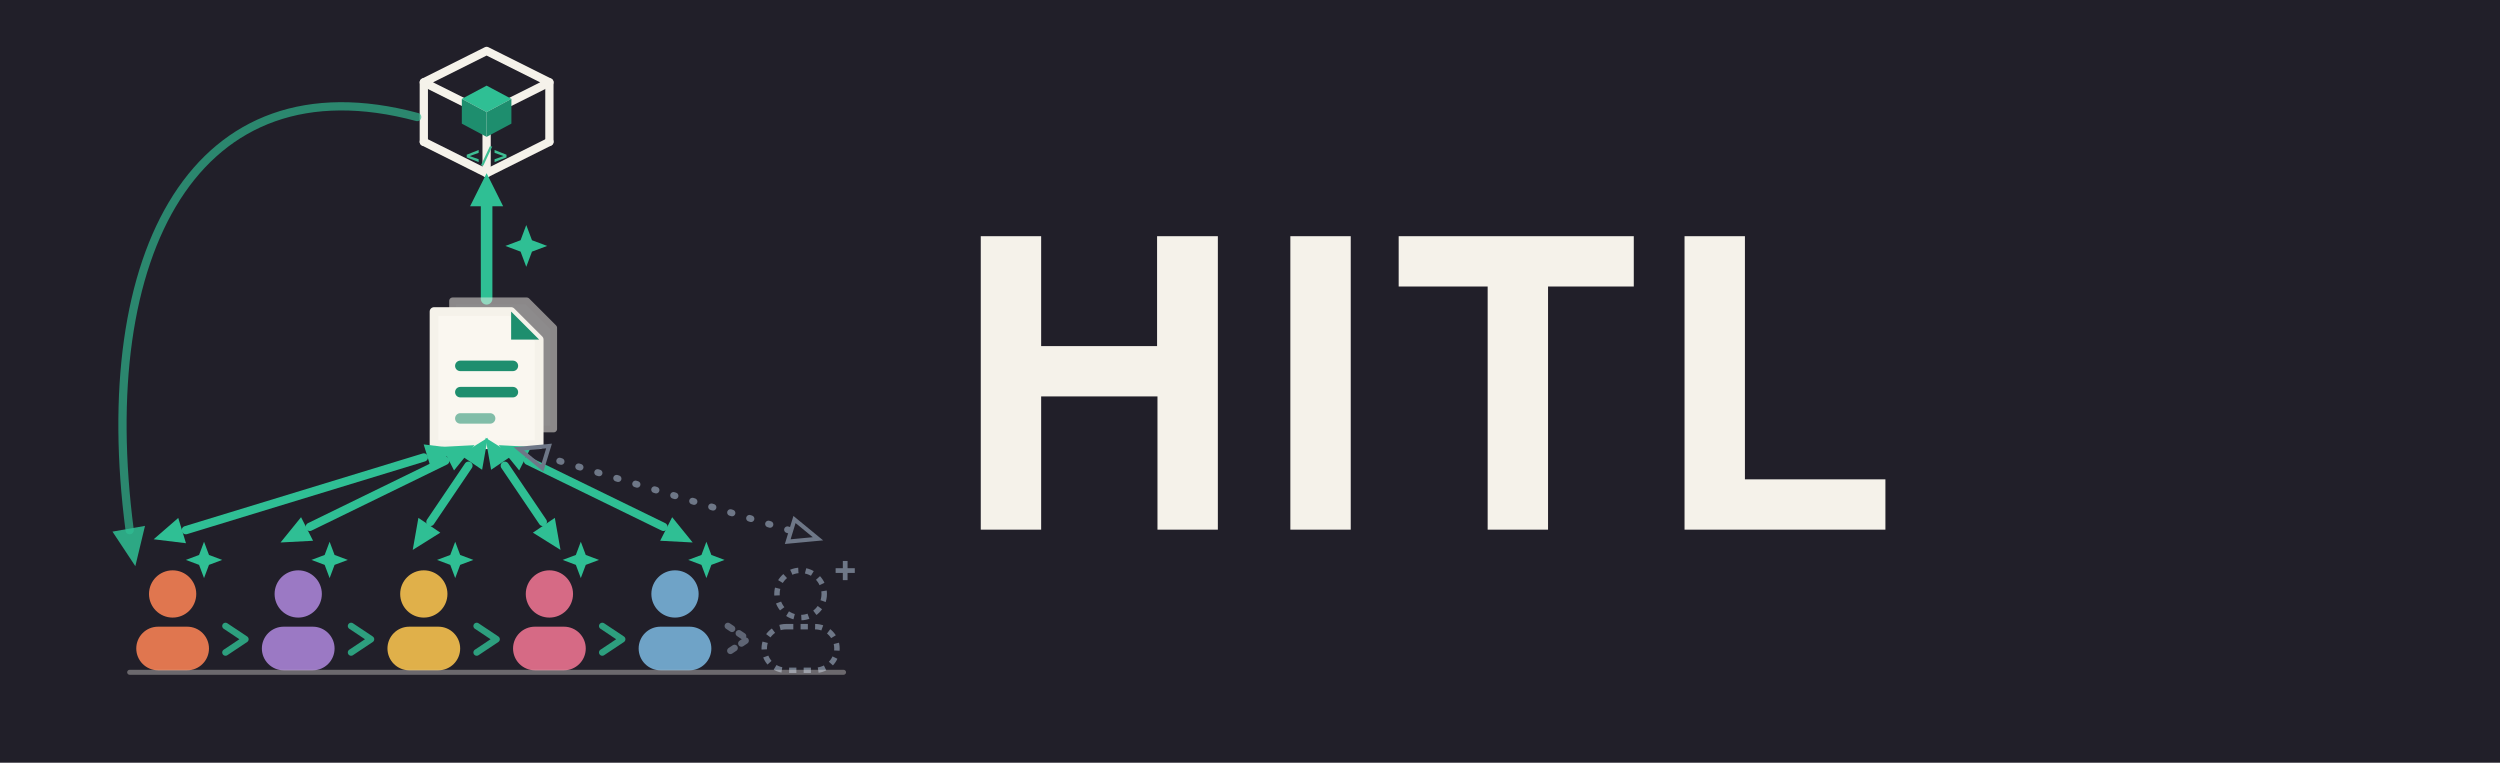
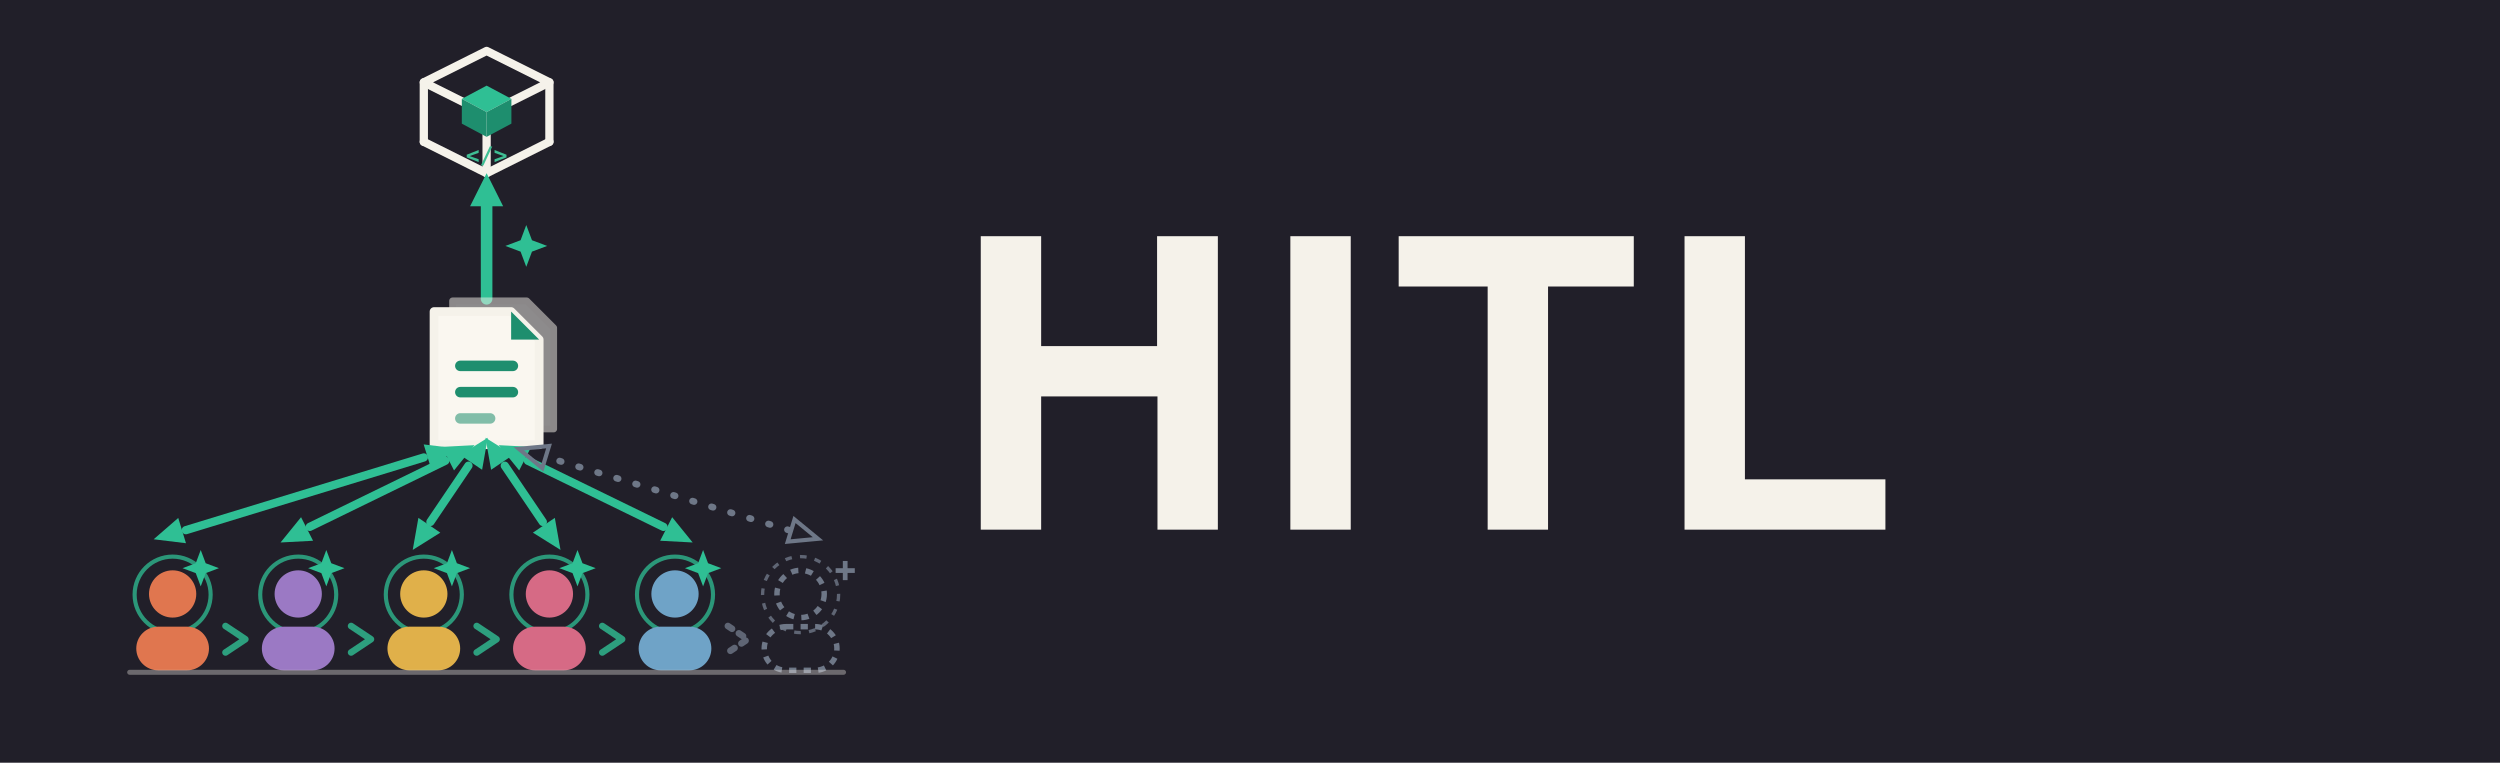
<svg xmlns="http://www.w3.org/2000/svg" width="1180" height="360" viewBox="0 0 1180 360">
  <rect width="1180" height="360" fill="#211F29" />
  <g transform="translate(30,10) scale(0.78) translate(0,-30)">
    <g transform="translate(256,128)">
      <g fill="none" stroke="#F5F2EA" stroke-width="5" stroke-linejoin="round" stroke-linecap="round">
        <polygon points="0,-80 38,-61 0,-42 -38,-61" />
        <line x1="-38" y1="-61" x2="-38" y2="-25" />
        <line x1="38" y1="-61" x2="38" y2="-25" />
        <line x1="0" y1="-42" x2="0" y2="-6" />
        <polyline points="-38,-25 0,-6 38,-25" />
      </g>
      <polygon points="0,-59 15,-51 0,-43 -15,-51" fill="#2FBF94" />
      <polygon points="-15,-51 0,-43 0,-28 -15,-36" fill="#1E8E6E" />
      <polygon points="15,-51 0,-43 0,-28 15,-36" fill="#1E8E6E" />
      <text x="0" y="-12" text-anchor="middle" font-family="Menlo, Consolas, monospace" font-weight="bold" font-size="14" fill="#3FBF94">&lt;/&gt;</text>
    </g>
    <line x1="256" y1="198" x2="256" y2="140" stroke="#2FBF94" stroke-width="7" stroke-linecap="round" />
    <polygon points="12,0 -8,10 -8,-10" fill="#2FBF94" transform="translate(256,134) rotate(-90)" />
    <path transform="translate(280,166) scale(1.15)" fill="#2FBF94" d="M0,-11 L3,-3 L11,0 L3,3 L0,11 L-3,3 L-11,0 L-3,-3 Z" />
    <g transform="translate(256,246)">
      <g transform="translate(10,-8) scale(1.02)" opacity="0.5">
        <path d="M -30 -38 L 14 -38 L 30 -22 L 30 38 L -30 38 Z" fill="#FAF7F0" stroke="#F5F2EA" stroke-width="4" stroke-linejoin="round" />
      </g>
      <g transform="scale(1.06)">
        <path d="M -30 -38 L 14 -38 L 30 -22 L 30 38 L -30 38 Z" fill="#FAF7F0" stroke="#F5F2EA" stroke-width="5" stroke-linejoin="round" />
        <path d="M 14 -38 L 14 -22 L 30 -22 Z" fill="#1E8E6E" />
        <rect x="-18" y="-10" width="36" height="6" rx="3" fill="#1E8E6E" />
        <rect x="-18" y="5" width="36" height="6" rx="3" fill="#1E8E6E" />
        <rect x="-18" y="20" width="23" height="6" rx="3" fill="#1E8E6E" opacity="0.55" />
      </g>
    </g>
    <line x1="74" y1="338" x2="218" y2="294" stroke="#2FBF94" stroke-width="5" stroke-linecap="round" />
    <polygon points="12,0 -6,8 -6,-8" fill="#2FBF94" transform="translate(226,292) rotate(-17)" />
    <polygon points="12,0 -6,8 -6,-8" fill="#2FBF94" transform="translate(66,340) rotate(163)" />
+     <circle cx="66" cy="377" r="23" fill="none" stroke="#2FBF94" stroke-width="2.5" opacity="0.75" />
    <g transform="translate(66,392) scale(1.1)" fill="#E0764F">
      <circle cx="0" cy="-14" r="13" />
      <rect x="-20" y="4" width="40" height="24" rx="12" />
    </g>
-     <path transform="translate(85,356) scale(1.0)" fill="#2FBF94" d="M0,-11 L3,-3 L11,0 L3,3 L0,11 L-3,3 L-11,0 L-3,-3 Z" />
+     <path transform="translate(83,361) scale(1.0)" fill="#2FBF94" d="M0,-11 L3,-3 L11,0 L3,3 L0,11 L-3,3 L-11,0 L-3,-3 Z" />
    <line x1="149" y1="336" x2="231" y2="296" stroke="#2FBF94" stroke-width="5" stroke-linecap="round" />
    <polygon points="12,0 -6,8 -6,-8" fill="#2FBF94" transform="translate(238,292) rotate(-27)" />
    <polygon points="12,0 -6,8 -6,-8" fill="#2FBF94" transform="translate(142,340) rotate(153)" />
+     <circle cx="142" cy="377" r="23" fill="none" stroke="#2FBF94" stroke-width="2.5" opacity="0.75" />
    <g transform="translate(142,392) scale(1.1)" fill="#9B79C4">
      <circle cx="0" cy="-14" r="13" />
      <rect x="-20" y="4" width="40" height="24" rx="12" />
    </g>
-     <path transform="translate(161,356) scale(1.0)" fill="#2FBF94" d="M0,-11 L3,-3 L11,0 L3,3 L0,11 L-3,3 L-11,0 L-3,-3 Z" />
+     <path transform="translate(159,361) scale(1.0)" fill="#2FBF94" d="M0,-11 L3,-3 L11,0 L3,3 L0,11 L-3,3 L-11,0 L-3,-3 Z" />
    <line x1="222" y1="333" x2="245" y2="299" stroke="#2FBF94" stroke-width="5" stroke-linecap="round" />
    <polygon points="12,0 -6,8 -6,-8" fill="#2FBF94" transform="translate(250,292) rotate(-56)" />
    <polygon points="12,0 -6,8 -6,-8" fill="#2FBF94" transform="translate(218,340) rotate(124)" />
+     <circle cx="218" cy="377" r="23" fill="none" stroke="#2FBF94" stroke-width="2.5" opacity="0.75" />
    <g transform="translate(218,392) scale(1.1)" fill="#E0B04A">
      <circle cx="0" cy="-14" r="13" />
      <rect x="-20" y="4" width="40" height="24" rx="12" />
    </g>
-     <path transform="translate(237,356) scale(1.0)" fill="#2FBF94" d="M0,-11 L3,-3 L11,0 L3,3 L0,11 L-3,3 L-11,0 L-3,-3 Z" />
+     <path transform="translate(235,361) scale(1.0)" fill="#2FBF94" d="M0,-11 L3,-3 L11,0 L3,3 L0,11 L-3,3 L-11,0 L-3,-3 Z" />
    <line x1="290" y1="333" x2="267" y2="299" stroke="#2FBF94" stroke-width="5" stroke-linecap="round" />
    <polygon points="12,0 -6,8 -6,-8" fill="#2FBF94" transform="translate(262,292) rotate(-124)" />
    <polygon points="12,0 -6,8 -6,-8" fill="#2FBF94" transform="translate(294,340) rotate(56)" />
+     <circle cx="294" cy="377" r="23" fill="none" stroke="#2FBF94" stroke-width="2.5" opacity="0.75" />
    <g transform="translate(294,392) scale(1.1)" fill="#D66A85">
      <circle cx="0" cy="-14" r="13" />
      <rect x="-20" y="4" width="40" height="24" rx="12" />
    </g>
-     <path transform="translate(313,356) scale(1.0)" fill="#2FBF94" d="M0,-11 L3,-3 L11,0 L3,3 L0,11 L-3,3 L-11,0 L-3,-3 Z" />
+     <path transform="translate(311,361) scale(1.0)" fill="#2FBF94" d="M0,-11 L3,-3 L11,0 L3,3 L0,11 L-3,3 L-11,0 L-3,-3 Z" />
    <line x1="363" y1="336" x2="281" y2="296" stroke="#2FBF94" stroke-width="5" stroke-linecap="round" />
    <polygon points="12,0 -6,8 -6,-8" fill="#2FBF94" transform="translate(274,292) rotate(-153)" />
    <polygon points="12,0 -6,8 -6,-8" fill="#2FBF94" transform="translate(370,340) rotate(27)" />
+     <circle cx="370" cy="377" r="23" fill="none" stroke="#2FBF94" stroke-width="2.5" opacity="0.75" />
    <g transform="translate(370,392) scale(1.1)" fill="#6FA3C7">
      <circle cx="0" cy="-14" r="13" />
      <rect x="-20" y="4" width="40" height="24" rx="12" />
    </g>
-     <path transform="translate(389,356) scale(1.0)" fill="#2FBF94" d="M0,-11 L3,-3 L11,0 L3,3 L0,11 L-3,3 L-11,0 L-3,-3 Z" />
+     <path transform="translate(387,361) scale(1.0)" fill="#2FBF94" d="M0,-11 L3,-3 L11,0 L3,3 L0,11 L-3,3 L-11,0 L-3,-3 Z" />
    <line x1="439" y1="338" x2="293" y2="294" stroke="#6E7787" stroke-width="4" stroke-linecap="round" stroke-dasharray="1 11" />
    <polygon points="11,0 -6,7 -6,-7" fill="none" stroke="#6E7787" stroke-width="2.5" transform="translate(286,292) rotate(-163)" />
    <polygon points="11,0 -6,7 -6,-7" fill="none" stroke="#6E7787" stroke-width="2.5" transform="translate(446,340) rotate(17)" />
+     <circle cx="446" cy="377" r="23" fill="none" stroke="#6E7787" stroke-width="2" stroke-dasharray="4 5" opacity="0.8" />
    <g transform="translate(446,392) scale(1.1)" fill="none" stroke="#6E7787" stroke-width="3" stroke-dasharray="4 4">
      <circle cx="0" cy="-14" r="13" />
      <rect x="-20" y="4" width="40" height="24" rx="12" />
    </g>
    <text x="466" y="368" font-family="'Helvetica Neue', Helvetica, Arial, sans-serif" font-weight="700" font-size="24" fill="#6E7787">+</text>
    <polyline points="98,396 110,404 98,412" fill="none" stroke="#2FBF94" stroke-width="4" stroke-linecap="round" stroke-linejoin="round" opacity="0.8" />
    <polyline points="174,396 186,404 174,412" fill="none" stroke="#2FBF94" stroke-width="4" stroke-linecap="round" stroke-linejoin="round" opacity="0.8" />
    <polyline points="250,396 262,404 250,412" fill="none" stroke="#2FBF94" stroke-width="4" stroke-linecap="round" stroke-linejoin="round" opacity="0.8" />
    <polyline points="326,396 338,404 326,412" fill="none" stroke="#2FBF94" stroke-width="4" stroke-linecap="round" stroke-linejoin="round" opacity="0.8" />
    <polyline points="402,396 414,404 402,412" fill="none" stroke="#6E7787" stroke-width="4" stroke-linecap="round" stroke-linejoin="round" stroke-dasharray="3 5" opacity="0.8" />
    <line x1="40" y1="424" x2="472" y2="424" stroke="#F5F2EA" stroke-width="3" stroke-linecap="round" opacity="0.35" />
-     <path d="M 214 88 C 80 52, 18 170, 40 338" fill="none" stroke="#2FBF94" stroke-width="5" stroke-linecap="round" opacity="0.65" />
-     <polygon points="14,0 -9,10 -9,-10" fill="#2FBF94" opacity="0.85" transform="translate(41,346) rotate(80)" />
  </g>
  <text x="450" y="250" font-family="'Helvetica Neue', Helvetica, Arial, sans-serif" font-weight="800" font-size="190" letter-spacing="8" fill="#F5F2EA">HITL</text>
</svg>
